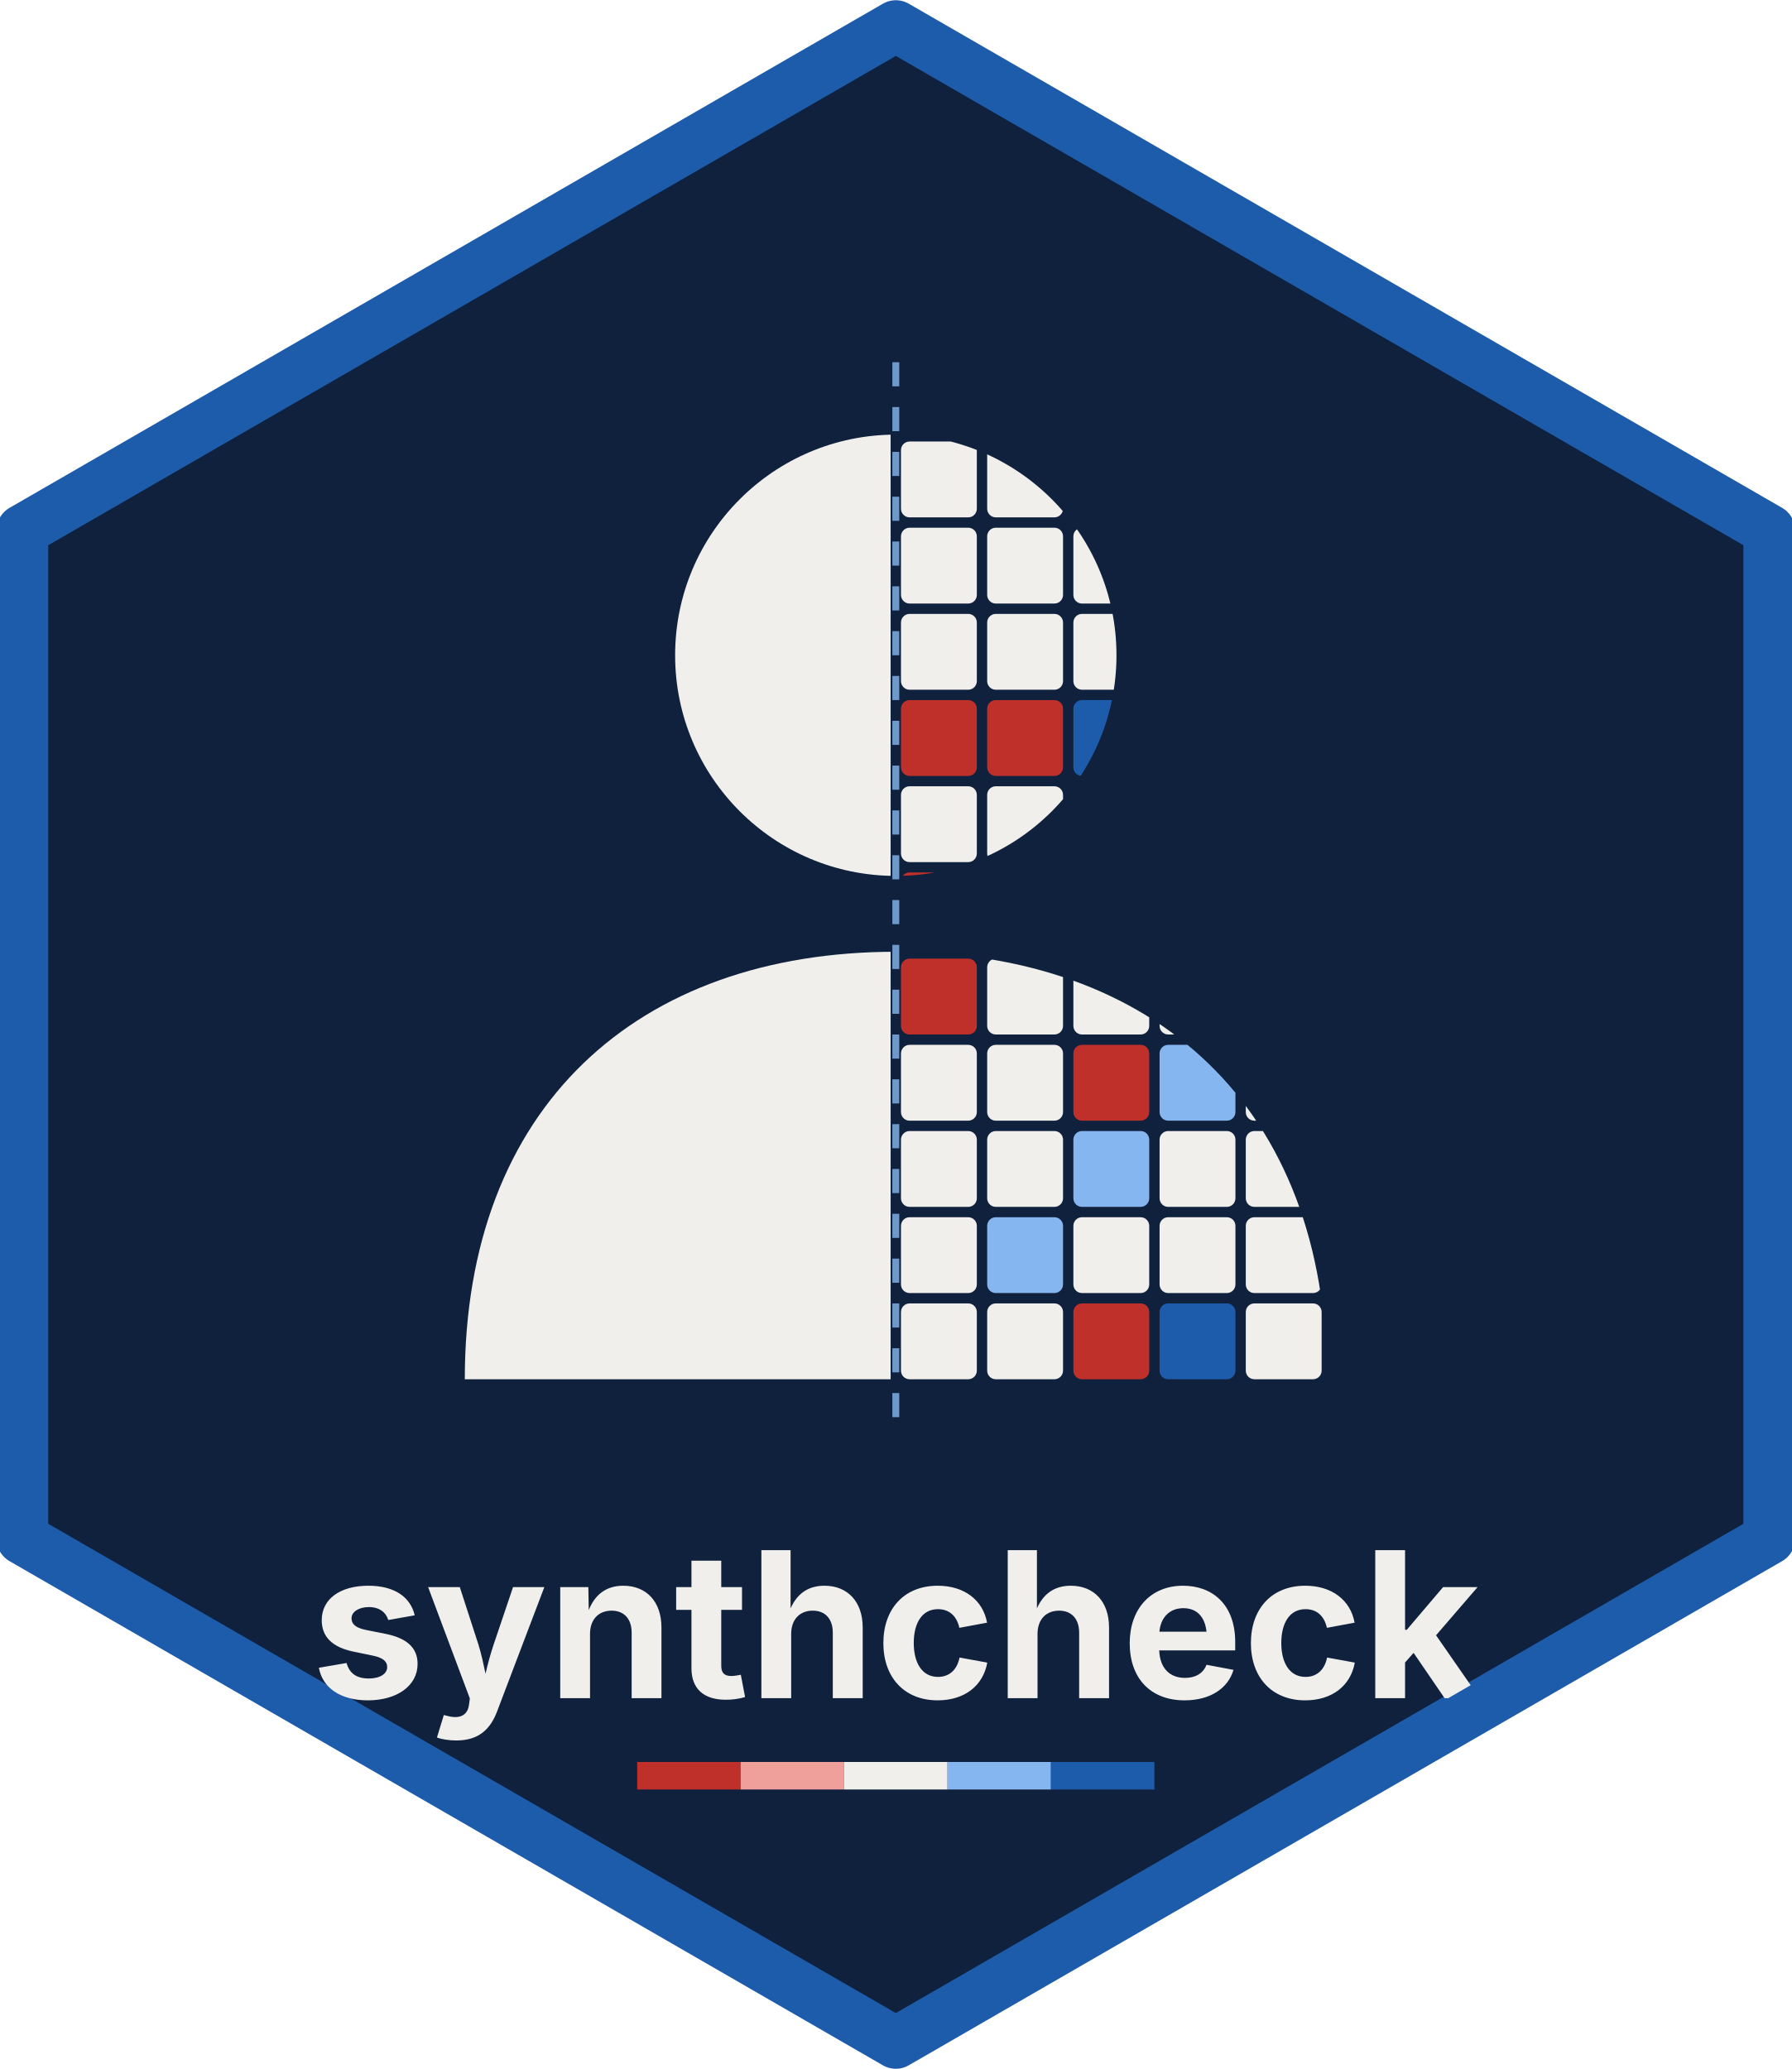
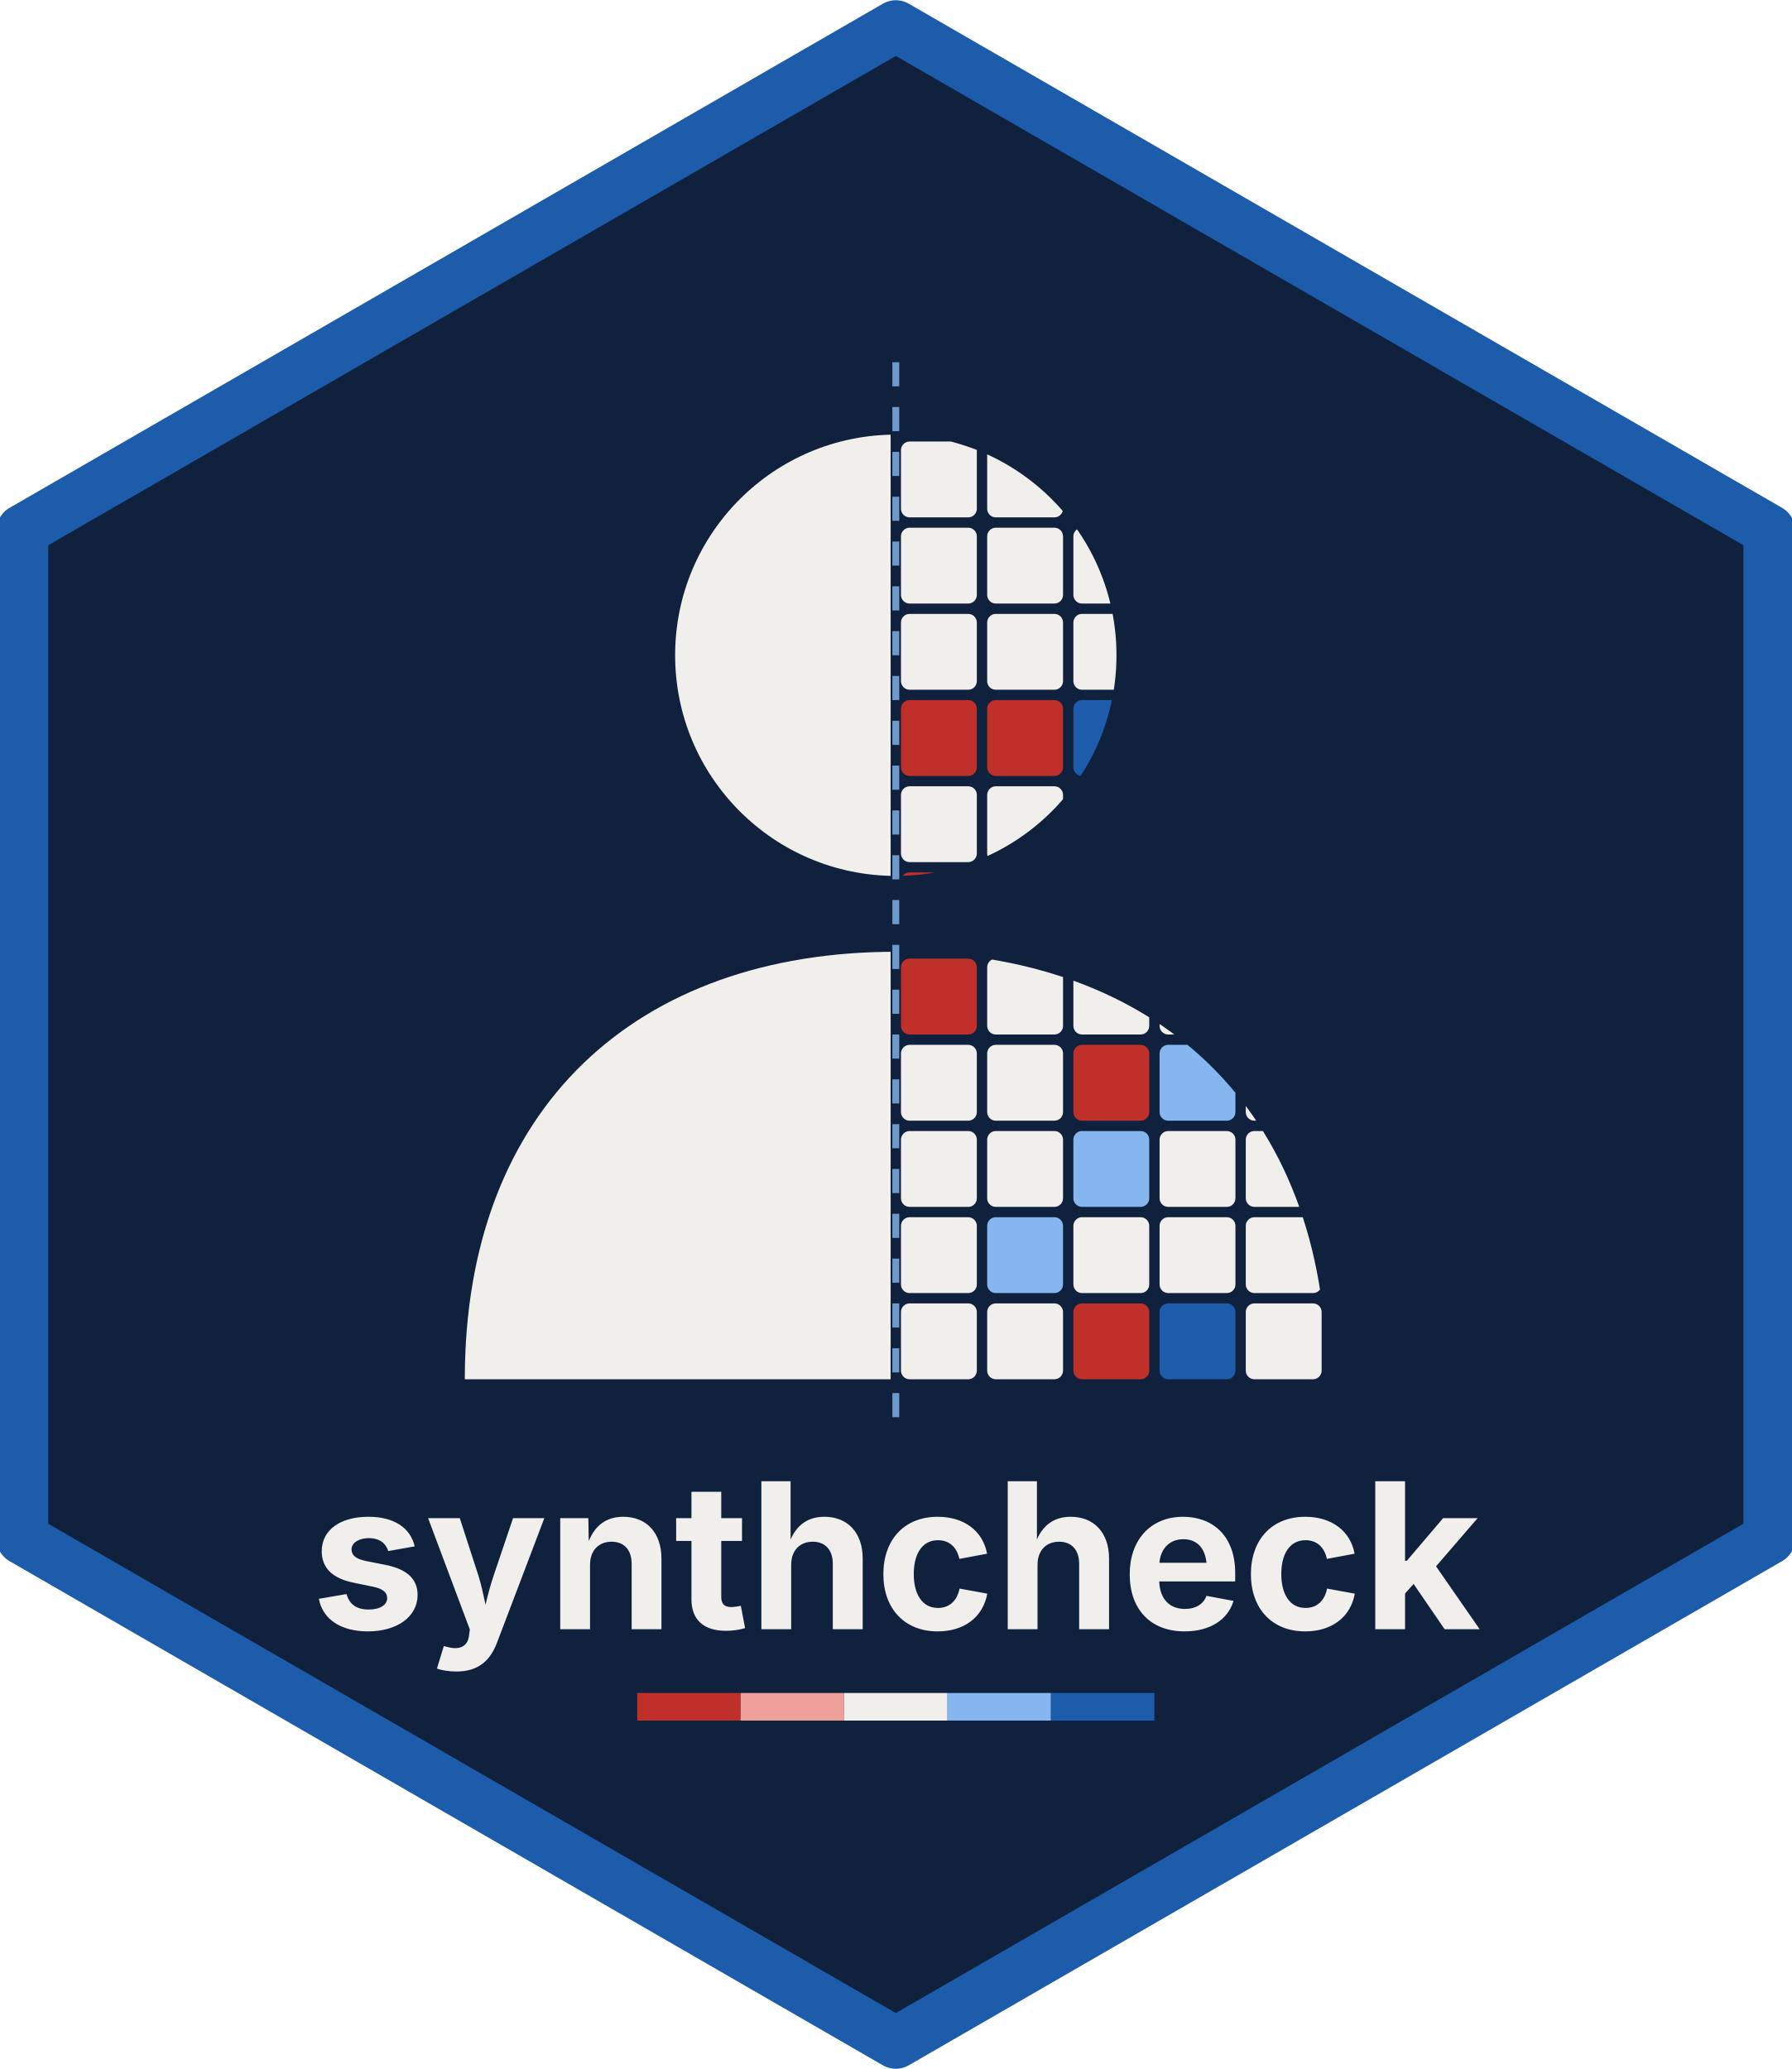
<svg xmlns="http://www.w3.org/2000/svg" viewBox="0 0 1039.23 1200" width="1039" height="1200">
  <defs>
    <clipPath id="bust">
      <circle cx="519.6" cy="380" r="128" />
      <path d="M 269.6 800 C 269.6 642 369.6 552 519.6 552 C 669.6 552 769.6 642 769.6 800 Z" />
    </clipPath>
    <clipPath id="left">
      <rect x="0" y="0" width="516.6" height="1200.0" />
    </clipPath>
    <clipPath id="hex">
      <polygon points="519.62,30.00 25.98,315.00 25.98,885.00 519.61,1170.00 1013.25,885.00 1013.25,315.00" />
    </clipPath>
  </defs>
  <polygon points="519.62,15.00 12.99,307.50 12.99,892.50 519.61,1185.00 1026.24,892.50 1026.24,307.50" fill="#10213d" stroke="#1c5cab" stroke-width="30" stroke-linejoin="round" />
  <g clip-path="url(#hex)">
    <g clip-path="url(#left)" fill="#f0efec">
      <circle cx="519.6" cy="380" r="128" />
      <path d="M 269.6 800 C 269.6 642 369.6 552 519.6 552 C 669.6 552 769.6 642 769.6 800 Z" />
    </g>
    <g clip-path="url(#bust)">
      <rect x="522.6" y="106.0" width="44" height="44" rx="5" fill="#f0efec" />
      <rect x="572.6" y="106.0" width="44" height="44" rx="5" fill="#f0efec" />
      <rect x="622.6" y="106.0" width="44" height="44" rx="5" fill="#f0a09a" />
      <rect x="672.6" y="106.0" width="44" height="44" rx="5" fill="#f0efec" />
      <rect x="722.6" y="106.0" width="44" height="44" rx="5" fill="#f0efec" />
      <rect x="772.6" y="106.0" width="44" height="44" rx="5" fill="#f0efec" />
      <rect x="522.6" y="156.0" width="44" height="44" rx="5" fill="#f0efec" />
      <rect x="572.6" y="156.0" width="44" height="44" rx="5" fill="#f0efec" />
      <rect x="622.6" y="156.0" width="44" height="44" rx="5" fill="#f0efec" />
      <rect x="672.6" y="156.0" width="44" height="44" rx="5" fill="#86b6ef" />
      <rect x="722.6" y="156.0" width="44" height="44" rx="5" fill="#f0efec" />
      <rect x="772.6" y="156.0" width="44" height="44" rx="5" fill="#f0efec" />
      <rect x="522.6" y="206.0" width="44" height="44" rx="5" fill="#f0efec" />
      <rect x="572.6" y="206.0" width="44" height="44" rx="5" fill="#1c5cab" />
      <rect x="622.6" y="206.0" width="44" height="44" rx="5" fill="#86b6ef" />
      <rect x="672.6" y="206.0" width="44" height="44" rx="5" fill="#f0efec" />
      <rect x="722.6" y="206.0" width="44" height="44" rx="5" fill="#c0302b" />
      <rect x="772.6" y="206.0" width="44" height="44" rx="5" fill="#c0302b" />
      <rect x="522.6" y="256.0" width="44" height="44" rx="5" fill="#f0efec" />
      <rect x="572.6" y="256.0" width="44" height="44" rx="5" fill="#f0efec" />
      <rect x="622.6" y="256.0" width="44" height="44" rx="5" fill="#f0efec" />
      <rect x="672.6" y="256.0" width="44" height="44" rx="5" fill="#f0efec" />
      <rect x="722.6" y="256.0" width="44" height="44" rx="5" fill="#f0efec" />
      <rect x="772.6" y="256.0" width="44" height="44" rx="5" fill="#f0efec" />
      <rect x="522.6" y="306.0" width="44" height="44" rx="5" fill="#f0efec" />
      <rect x="572.6" y="306.0" width="44" height="44" rx="5" fill="#f0efec" />
      <rect x="622.6" y="306.0" width="44" height="44" rx="5" fill="#f0efec" />
      <rect x="672.6" y="306.0" width="44" height="44" rx="5" fill="#f0efec" />
      <rect x="722.6" y="306.0" width="44" height="44" rx="5" fill="#f0efec" />
      <rect x="772.6" y="306.0" width="44" height="44" rx="5" fill="#1c5cab" />
      <rect x="522.6" y="356.0" width="44" height="44" rx="5" fill="#f0efec" />
      <rect x="572.6" y="356.0" width="44" height="44" rx="5" fill="#f0efec" />
      <rect x="622.6" y="356.0" width="44" height="44" rx="5" fill="#f0efec" />
      <rect x="672.6" y="356.0" width="44" height="44" rx="5" fill="#86b6ef" />
      <rect x="722.6" y="356.0" width="44" height="44" rx="5" fill="#f0efec" />
      <rect x="772.6" y="356.0" width="44" height="44" rx="5" fill="#f0efec" />
      <rect x="522.6" y="406.0" width="44" height="44" rx="5" fill="#c0302b" />
      <rect x="572.6" y="406.0" width="44" height="44" rx="5" fill="#c0302b" />
      <rect x="622.6" y="406.0" width="44" height="44" rx="5" fill="#1c5cab" />
      <rect x="672.6" y="406.0" width="44" height="44" rx="5" fill="#86b6ef" />
      <rect x="722.6" y="406.0" width="44" height="44" rx="5" fill="#f0efec" />
      <rect x="772.6" y="406.0" width="44" height="44" rx="5" fill="#f0efec" />
      <rect x="522.6" y="456.0" width="44" height="44" rx="5" fill="#f0efec" />
      <rect x="572.6" y="456.0" width="44" height="44" rx="5" fill="#f0efec" />
      <rect x="622.6" y="456.0" width="44" height="44" rx="5" fill="#86b6ef" />
      <rect x="672.6" y="456.0" width="44" height="44" rx="5" fill="#f0efec" />
      <rect x="722.6" y="456.0" width="44" height="44" rx="5" fill="#1c5cab" />
      <rect x="772.6" y="456.0" width="44" height="44" rx="5" fill="#f0efec" />
      <rect x="522.6" y="506.0" width="44" height="44" rx="5" fill="#c0302b" />
      <rect x="572.6" y="506.0" width="44" height="44" rx="5" fill="#1c5cab" />
      <rect x="622.6" y="506.0" width="44" height="44" rx="5" fill="#f0efec" />
      <rect x="672.6" y="506.0" width="44" height="44" rx="5" fill="#f0efec" />
      <rect x="722.6" y="506.0" width="44" height="44" rx="5" fill="#f0a09a" />
      <rect x="772.6" y="506.0" width="44" height="44" rx="5" fill="#f0efec" />
      <rect x="522.6" y="556.0" width="44" height="44" rx="5" fill="#c0302b" />
      <rect x="572.6" y="556.0" width="44" height="44" rx="5" fill="#f0efec" />
      <rect x="622.6" y="556.0" width="44" height="44" rx="5" fill="#f0efec" />
      <rect x="672.6" y="556.0" width="44" height="44" rx="5" fill="#f0efec" />
      <rect x="722.6" y="556.0" width="44" height="44" rx="5" fill="#86b6ef" />
      <rect x="772.6" y="556.0" width="44" height="44" rx="5" fill="#f0efec" />
      <rect x="522.6" y="606.0" width="44" height="44" rx="5" fill="#f0efec" />
      <rect x="572.6" y="606.0" width="44" height="44" rx="5" fill="#f0efec" />
      <rect x="622.6" y="606.0" width="44" height="44" rx="5" fill="#c0302b" />
      <rect x="672.6" y="606.0" width="44" height="44" rx="5" fill="#86b6ef" />
      <rect x="722.6" y="606.0" width="44" height="44" rx="5" fill="#f0efec" />
      <rect x="772.6" y="606.0" width="44" height="44" rx="5" fill="#f0efec" />
      <rect x="522.6" y="656.0" width="44" height="44" rx="5" fill="#f0efec" />
      <rect x="572.6" y="656.0" width="44" height="44" rx="5" fill="#f0efec" />
      <rect x="622.6" y="656.0" width="44" height="44" rx="5" fill="#86b6ef" />
      <rect x="672.6" y="656.0" width="44" height="44" rx="5" fill="#f0efec" />
      <rect x="722.6" y="656.0" width="44" height="44" rx="5" fill="#f0efec" />
      <rect x="772.6" y="656.0" width="44" height="44" rx="5" fill="#f0efec" />
      <rect x="522.6" y="706.0" width="44" height="44" rx="5" fill="#f0efec" />
      <rect x="572.6" y="706.0" width="44" height="44" rx="5" fill="#86b6ef" />
      <rect x="622.6" y="706.0" width="44" height="44" rx="5" fill="#f0efec" />
      <rect x="672.6" y="706.0" width="44" height="44" rx="5" fill="#f0efec" />
      <rect x="722.6" y="706.0" width="44" height="44" rx="5" fill="#f0efec" />
      <rect x="772.6" y="706.0" width="44" height="44" rx="5" fill="#f0efec" />
      <rect x="522.6" y="756.0" width="44" height="44" rx="5" fill="#f0efec" />
      <rect x="572.6" y="756.0" width="44" height="44" rx="5" fill="#f0efec" />
      <rect x="622.6" y="756.0" width="44" height="44" rx="5" fill="#c0302b" />
      <rect x="672.6" y="756.0" width="44" height="44" rx="5" fill="#1c5cab" />
      <rect x="722.6" y="756.0" width="44" height="44" rx="5" fill="#f0efec" />
      <rect x="772.6" y="756.0" width="44" height="44" rx="5" fill="#f0a09a" />
    </g>
    <line x1="519.6" y1="210" x2="519.6" y2="830" stroke="#86b6ef" stroke-width="4" stroke-dasharray="14 12" opacity="0.8" />
-     <path fill="#f0efec" d="M213.408 986.268C230.29 986.268 242.217 977.798 242.217 965.122C242.217 955.961 236.225 950.257 223.78 947.722L212.198 945.417C206.091 944.149 203.902 941.902 203.902 938.676C203.902 934.815 208.281 932.165 213.927 932.165C220.207 932.165 223.837 935.276 225.22 939.655L240.546 936.947C238.126 926.461 228.965 919.777 213.697 919.777C197.391 919.777 186.616 927.383 186.616 939.771C186.616 949.393 192.724 955.5 205.169 958.035L216.289 960.34C221.936 961.492 224.586 963.566 224.586 966.966C224.586 970.826 220.495 973.592 213.927 973.592C206.84 973.592 202.692 970.653 201.021 964.604L184.946 967.369C187.193 979.354 197.852 986.268 213.408 986.268Z M253.452 1007.816C255.93 1008.796 260.194 1009.545 264.745 1009.545C277.652 1009.545 284.45 1003.034 288.368 992.605L315.737 920.584H297.587L286.294 954.002C284.45 959.533 282.952 965.064 281.627 970.826C280.417 965.122 279.265 959.591 277.536 954.002L266.704 920.584H248.324L272.524 985.173L272.063 988.63C271.314 995.083 266.532 997.215 259.56 995.313L257.428 994.795Z M342.24 947.722C342.24 939.194 347.368 934.239 354.743 934.239C362.003 934.239 366.382 939.021 366.382 947.03V985.0H383.667V944.034C383.667 928.938 374.909 919.777 361.542 919.777C351.632 919.777 345.121 924.905 341.491 933.894L341.261 920.584H324.955V985.0H342.24Z M430.395 920.584H418.353V905.258H401.068V920.584H392.195V933.778H401.068V967.657C401.068 979.469 408.097 985.922 421.003 985.922C424.46 985.922 428.321 985.519 432.181 984.366L429.703 971.402C428.436 971.748 425.555 972.151 424.23 972.151C420.024 972.151 418.353 970.25 418.353 966.159V933.778H430.395Z M458.915 947.722C458.915 939.194 464.043 934.239 471.418 934.239C478.678 934.239 483.057 939.021 483.057 947.03V985.0H500.4V944.034C500.4 928.938 491.584 919.777 478.217 919.777C468.653 919.777 462.315 924.502 458.57 932.914V899.15H441.63V985.0H458.915Z M543.901 986.268C559.342 986.268 570.232 977.913 572.652 964.373L556.576 961.435C555.194 968.406 550.757 972.67 544.073 972.67C534.855 972.67 530.015 964.546 530.015 953.022C530.015 941.384 534.855 933.375 544.073 933.375C550.757 933.375 555.021 937.523 556.461 944.207L572.536 941.211C570.116 927.959 559.169 919.777 543.901 919.777C524.484 919.777 512.384 933.145 512.384 953.08C512.384 972.9 524.484 986.268 543.901 986.268Z M601.806 947.722C601.806 939.194 606.934 934.239 614.309 934.239C621.569 934.239 625.948 939.021 625.948 947.03V985.0H643.29V944.034C643.29 928.938 634.475 919.777 621.108 919.777C611.543 919.777 605.205 924.502 601.46 932.914V899.15H584.521V985.0H601.806Z M687.079 986.268C702.06 986.268 712.316 979.296 715.485 968.579L699.813 965.641C697.969 970.596 693.417 973.246 687.367 973.246C678.667 973.246 672.79 967.83 672.387 957.286H716.464V952.446C716.464 930.437 703.039 919.777 686.215 919.777C667.374 919.777 655.275 933.26 655.275 953.138C655.275 973.477 667.374 986.268 687.079 986.268ZM672.502 946.454C673.194 938.503 678.149 932.799 686.388 932.799C694.397 932.799 698.948 938.042 699.813 946.454Z M757.084 986.268C772.526 986.268 783.415 977.913 785.835 964.373L769.76 961.435C768.377 968.406 763.941 972.67 757.257 972.67C748.038 972.67 743.198 964.546 743.198 953.022C743.198 941.384 748.038 933.375 757.257 933.375C763.941 933.375 768.204 937.523 769.645 944.207L785.72 941.211C783.3 927.959 772.353 919.777 757.084 919.777C737.667 919.777 725.568 933.145 725.568 953.08C725.568 972.9 737.667 986.268 757.084 986.268Z M797.704 985.0H814.99V964.315L819.945 958.727L837.921 985.0H858.26L832.966 948.528L857.05 920.584H837.057L815.969 945.359H814.99V899.15H797.704Z" />
+     <path fill="#f0efec" d="M213.408 946.268C230.29 946.268 242.217 937.798 242.217 925.122C242.217 915.961 236.225 910.257 223.78 907.722L212.198 905.417C206.091 904.149 203.902 901.902 203.902 898.676C203.902 894.815 208.281 892.165 213.927 892.165C220.207 892.165 223.837 895.276 225.22 899.655L240.546 896.947C238.126 886.461 228.965 879.777 213.697 879.777C197.391 879.777 186.616 887.383 186.616 899.771C186.616 909.393 192.724 915.5 205.169 918.035L216.289 920.34C221.936 921.492 224.586 923.566 224.586 926.966C224.586 930.826 220.495 933.592 213.927 933.592C206.84 933.592 202.692 930.653 201.021 924.604L184.946 927.369C187.193 939.354 197.852 946.268 213.408 946.268Z M253.452 967.816C255.93 968.796 260.194 969.545 264.745 969.545C277.652 969.545 284.45 963.034 288.368 952.605L315.737 880.584H297.587L286.294 914.002C284.45 919.533 282.952 925.064 281.627 930.826C280.417 925.122 279.265 919.591 277.536 914.002L266.704 880.584H248.324L272.524 945.173L272.063 948.63C271.314 955.083 266.532 957.215 259.56 955.313L257.428 954.795Z M342.24 907.722C342.24 899.194 347.368 894.239 354.743 894.239C362.003 894.239 366.382 899.021 366.382 907.03V945.0H383.667V904.034C383.667 888.938 374.909 879.777 361.542 879.777C351.632 879.777 345.121 884.905 341.491 893.894L341.261 880.584H324.955V945.0H342.24Z M430.395 880.584H418.353V865.258H401.068V880.584H392.195V893.778H401.068V927.657C401.068 939.469 408.097 945.922 421.003 945.922C424.46 945.922 428.321 945.519 432.181 944.366L429.703 931.402C428.436 931.748 425.555 932.151 424.23 932.151C420.024 932.151 418.353 930.25 418.353 926.159V893.778H430.395Z M458.915 907.722C458.915 899.194 464.043 894.239 471.418 894.239C478.678 894.239 483.057 899.021 483.057 907.03V945.0H500.4V904.034C500.4 888.938 491.584 879.777 478.217 879.777C468.653 879.777 462.315 884.502 458.57 892.914V859.15H441.63V945.0H458.915Z M543.901 946.268C559.342 946.268 570.232 937.913 572.652 924.373L556.576 921.435C555.194 928.406 550.757 932.67 544.073 932.67C534.855 932.67 530.015 924.546 530.015 913.022C530.015 901.384 534.855 893.375 544.073 893.375C550.757 893.375 555.021 897.523 556.461 904.207L572.536 901.211C570.116 887.959 559.169 879.777 543.901 879.777C524.484 879.777 512.384 893.145 512.384 913.08C512.384 932.9 524.484 946.268 543.901 946.268Z M601.806 907.722C601.806 899.194 606.934 894.239 614.309 894.239C621.569 894.239 625.948 899.021 625.948 907.03V945.0H643.29V904.034C643.29 888.938 634.475 879.777 621.108 879.777C611.543 879.777 605.205 884.502 601.46 892.914V859.15H584.521V945.0H601.806Z M687.079 946.268C702.06 946.268 712.316 939.296 715.485 928.579L699.813 925.641C697.969 930.596 693.417 933.246 687.367 933.246C678.667 933.246 672.79 927.83 672.387 917.286H716.464V912.446C716.464 890.437 703.039 879.777 686.215 879.777C667.374 879.777 655.275 893.26 655.275 913.138C655.275 933.477 667.374 946.268 687.079 946.268ZM672.502 906.454C673.194 898.503 678.149 892.799 686.388 892.799C694.397 892.799 698.948 898.042 699.813 906.454Z M757.084 946.268C772.526 946.268 783.415 937.913 785.835 924.373L769.76 921.435C768.377 928.406 763.941 932.67 757.257 932.67C748.038 932.67 743.198 924.546 743.198 913.022C743.198 901.384 748.038 893.375 757.257 893.375C763.941 893.375 768.204 897.523 769.645 904.207L785.72 901.211C783.3 887.959 772.353 879.777 757.084 879.777C737.667 879.777 725.568 893.145 725.568 913.08C725.568 932.9 737.667 946.268 757.084 946.268Z M797.704 945.0H814.99V924.315L819.945 918.727L837.921 945.0H858.26L832.966 908.528L857.05 880.584H837.057L815.969 905.359H814.99V859.15H797.704Z" />
    <g>
-       <rect x="369.6" y="1022" width="60.0" height="16" fill="#c0302b" />
-       <rect x="429.6" y="1022" width="60.0" height="16" fill="#f0a09a" />
-       <rect x="489.6" y="1022" width="60.0" height="16" fill="#f0efec" />
-       <rect x="549.6" y="1022" width="60.0" height="16" fill="#86b6ef" />
-       <rect x="609.6" y="1022" width="60.0" height="16" fill="#1c5cab" />
+       <rect x="369.6" y="982" width="60.0" height="16" fill="#c0302b" />
+       <rect x="429.6" y="982" width="60.0" height="16" fill="#f0a09a" />
+       <rect x="489.6" y="982" width="60.0" height="16" fill="#f0efec" />
+       <rect x="549.6" y="982" width="60.0" height="16" fill="#86b6ef" />
+       <rect x="609.6" y="982" width="60.0" height="16" fill="#1c5cab" />
    </g>
  </g>
</svg>
